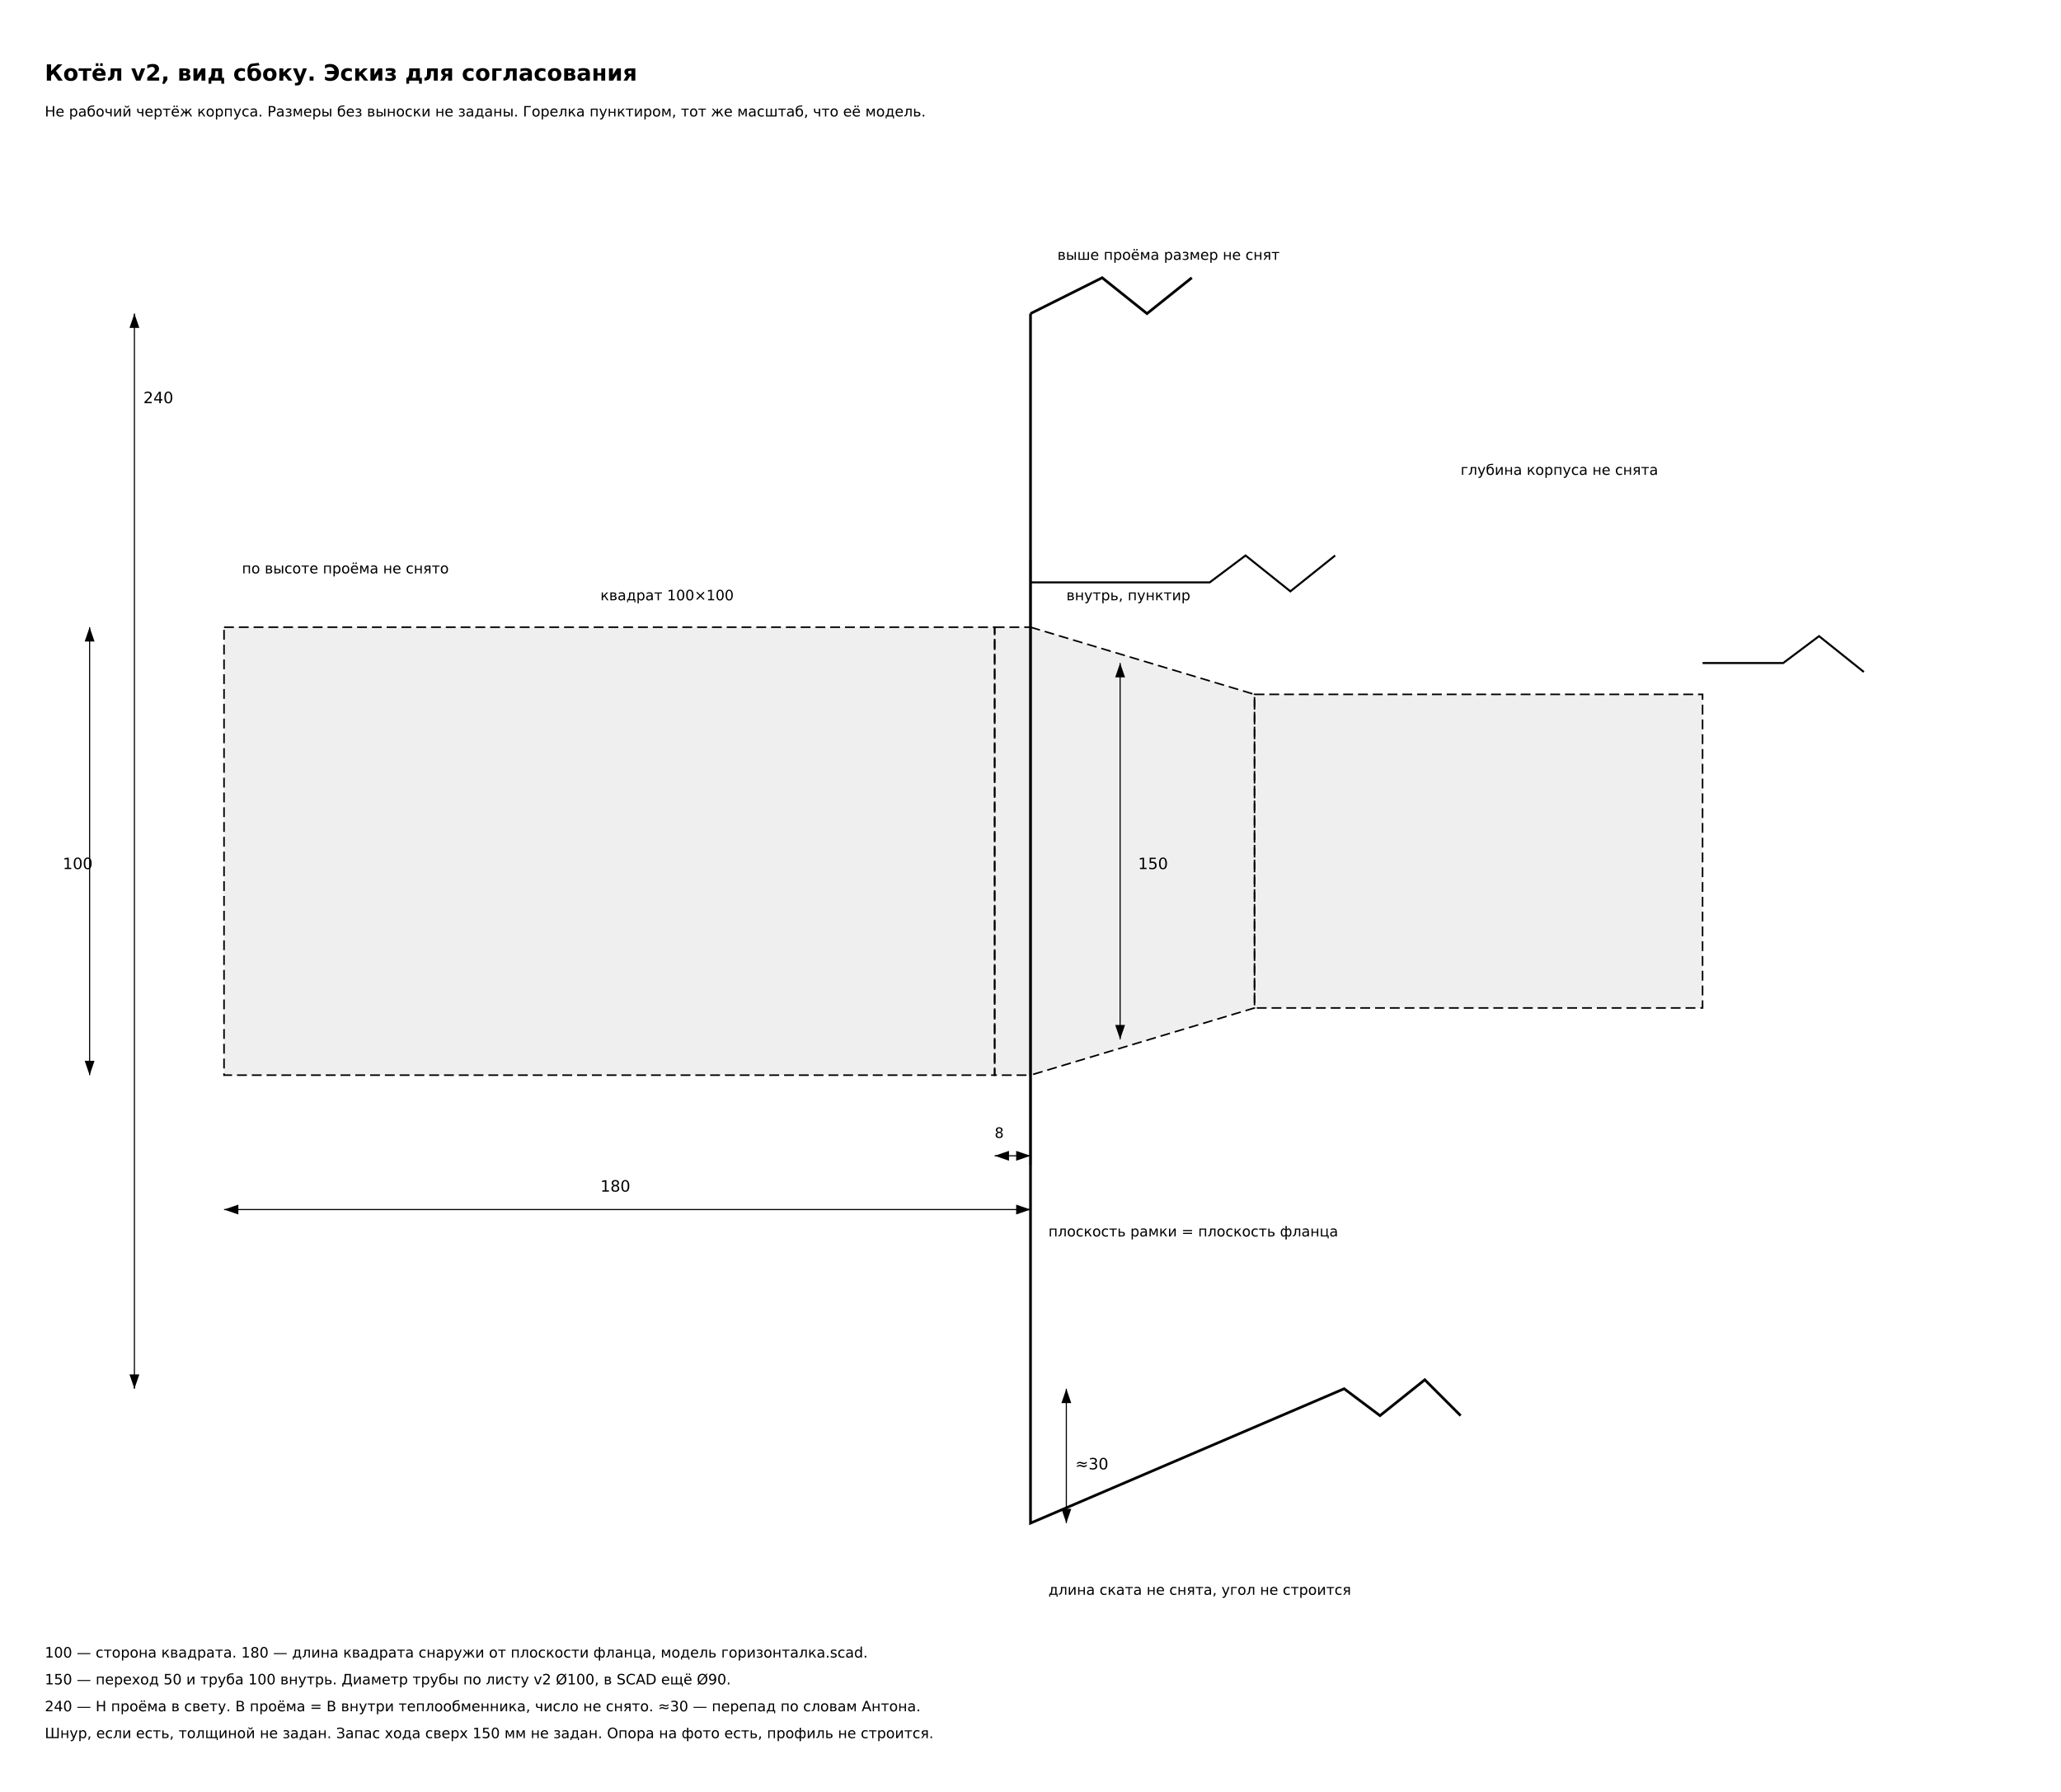
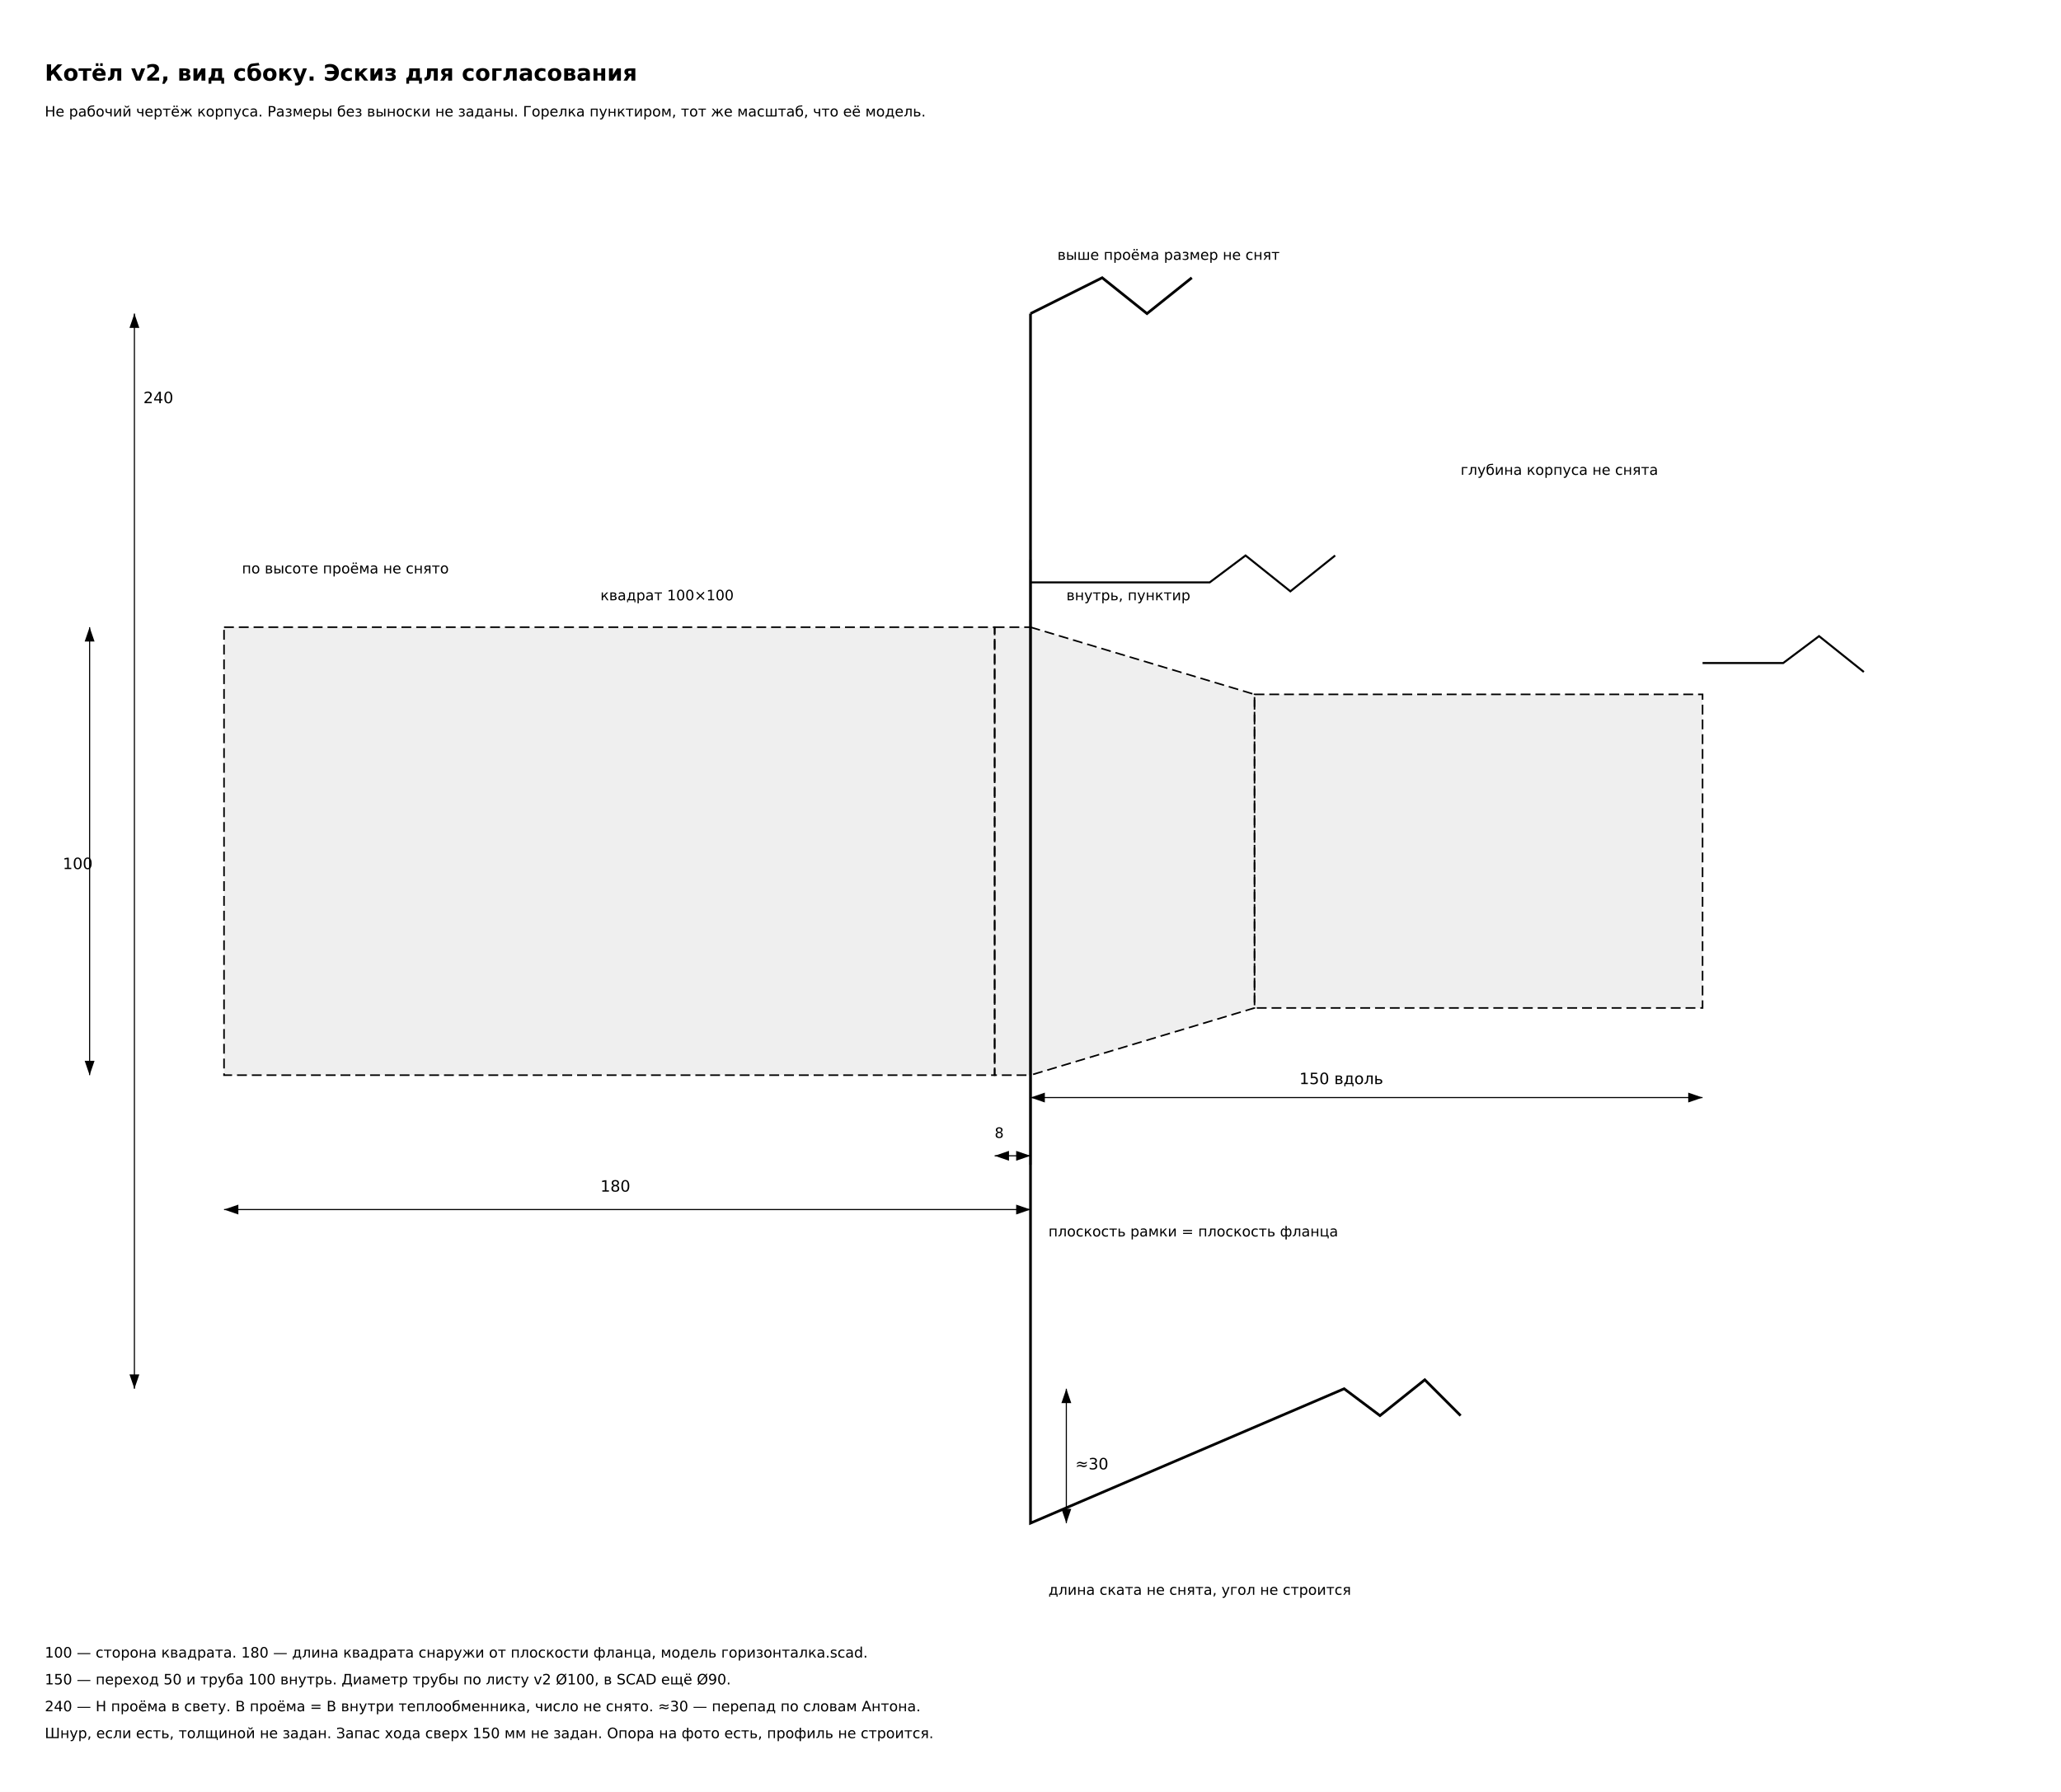
<svg xmlns="http://www.w3.org/2000/svg" width="460mm" height="400mm" viewBox="-230 -70 460 400" font-family="Sans, DejaVu Sans, sans-serif">
  <rect x="-230" y="-70" width="460" height="400" fill="#ffffff" />
  <defs>
    <marker id="arr" markerUnits="userSpaceOnUse" markerWidth="3.2" markerHeight="2.2" refX="3.2" refY="1.1" orient="auto">
      <path d="M 0 0 L 3.2 1.1 L 0 2.2 z" fill="#000" />
    </marker>
    <marker id="arrs" markerUnits="userSpaceOnUse" markerWidth="3.2" markerHeight="2.2" refX="0" refY="1.1" orient="auto">
      <path d="M 3.2 0 L 0 1.1 L 3.2 2.2 z" fill="#000" />
    </marker>
  </defs>
  <text x="-220" y="-52" font-size="5" font-weight="700" fill="#000">Котёл v2, вид сбоку. Эскиз для согласования</text>
  <text x="-220" y="-44" font-size="3.2" fill="#000">Не рабочий чертёж корпуса. Размеры без выноски не заданы. Горелка пунктиром, тот же масштаб, что её модель.</text>
  <g fill="#333333" fill-opacity="0.08" stroke="#000" stroke-width="0.35" stroke-dasharray="2.2 1.1">
    <rect x="-180" y="70" width="172" height="100" />
    <rect x="-8" y="70" width="8" height="100" />
    <polygon points="0,70 50,85 50,155 0,170" />
    <rect x="50" y="85" width="100" height="70" />
  </g>
  <line x1="0" y1="55" x2="0" y2="190" stroke="#000" stroke-width="0.45" />
  <path d="M 0 0 L 0 270 L 70 240 L 78 246 L 88 238 L 96 246" fill="none" stroke="#000" stroke-width="0.6" />
  <path d="M 0 0 L 16 -8 L 26 0 L 36 -8" fill="none" stroke="#000" stroke-width="0.6" />
  <path d="M 0 60 L 40 60 L 48 54 L 58 62 L 68 54" fill="none" stroke="#000" stroke-width="0.45" />
  <path d="M 150 78 L 168 78 L 176 72 L 186 80" fill="none" stroke="#000" stroke-width="0.45" />
  <text x="-96" y="64" font-size="3.2" fill="#000">квадрат 100×100</text>
  <text x="8" y="64" font-size="3.2" fill="#000">внутрь, пунктир</text>
  <text x="4" y="206" font-size="3.2" fill="#000">плоскость рамки = плоскость фланца</text>
  <text x="96" y="36" font-size="3.2" fill="#000">глубина корпуса не снята</text>
  <text x="6" y="-12" font-size="3.2" fill="#000">выше проёма размер не снят</text>
  <text x="4" y="286" font-size="3.2" fill="#000">длина ската не снята, угол не строится</text>
  <text x="-176" y="58" font-size="3.2" fill="#000">по высоте проёма не снято</text>
  <g fill="none" stroke="#000" stroke-width="0.25" marker-start="url(#arrs)" marker-end="url(#arr)">
    <line x1="-210" y1="70" x2="-210" y2="170" />
    <line x1="-180" y1="200" x2="0" y2="200" />
-     <line x1="20" y1="78" x2="20" y2="162" />
+     <line x1="0" y1="175" x2="150" y2="175" />
    <line x1="-200" y1="0" x2="-200" y2="240" />
    <line x1="8" y1="240" x2="8" y2="270" />
    <line x1="-8" y1="188" x2="0" y2="188" />
  </g>
  <text x="-216" y="124" font-size="3.5" fill="#000">100</text>
  <text x="-96" y="196" font-size="3.5" fill="#000">180</text>
-   <text x="24" y="124" font-size="3.5" fill="#000">150</text>
+   <text x="60" y="172" font-size="3.5" fill="#000">150 вдоль</text>
  <text x="-222" y="122" font-size="3.2" fill="#000"> </text>
  <text x="-198" y="20" font-size="3.5" fill="#000">240</text>
  <text x="10" y="258" font-size="3.5" fill="#000">≈30</text>
  <text x="-8" y="184" font-size="3.2" fill="#000">8</text>
  <text x="-220" y="300" font-size="3.2" fill="#000">100 — сторона квадрата. 180 — длина квадрата снаружи от плоскости фланца, модель горизонталка.scad.</text>
  <text x="-220" y="306" font-size="3.2" fill="#000">150 — переход 50 и труба 100 внутрь. Диаметр трубы по листу v2 Ø100, в SCAD ещё Ø90.</text>
  <text x="-220" y="312" font-size="3.2" fill="#000">240 — H проёма в свету. B проёма = B внутри теплообменника, число не снято. ≈30 — перепад по словам Антона.</text>
  <text x="-220" y="318" font-size="3.2" fill="#000">Шнур, если есть, толщиной не задан. Запас хода сверх 150 мм не задан. Опора на фото есть, профиль не строится.</text>
</svg>
